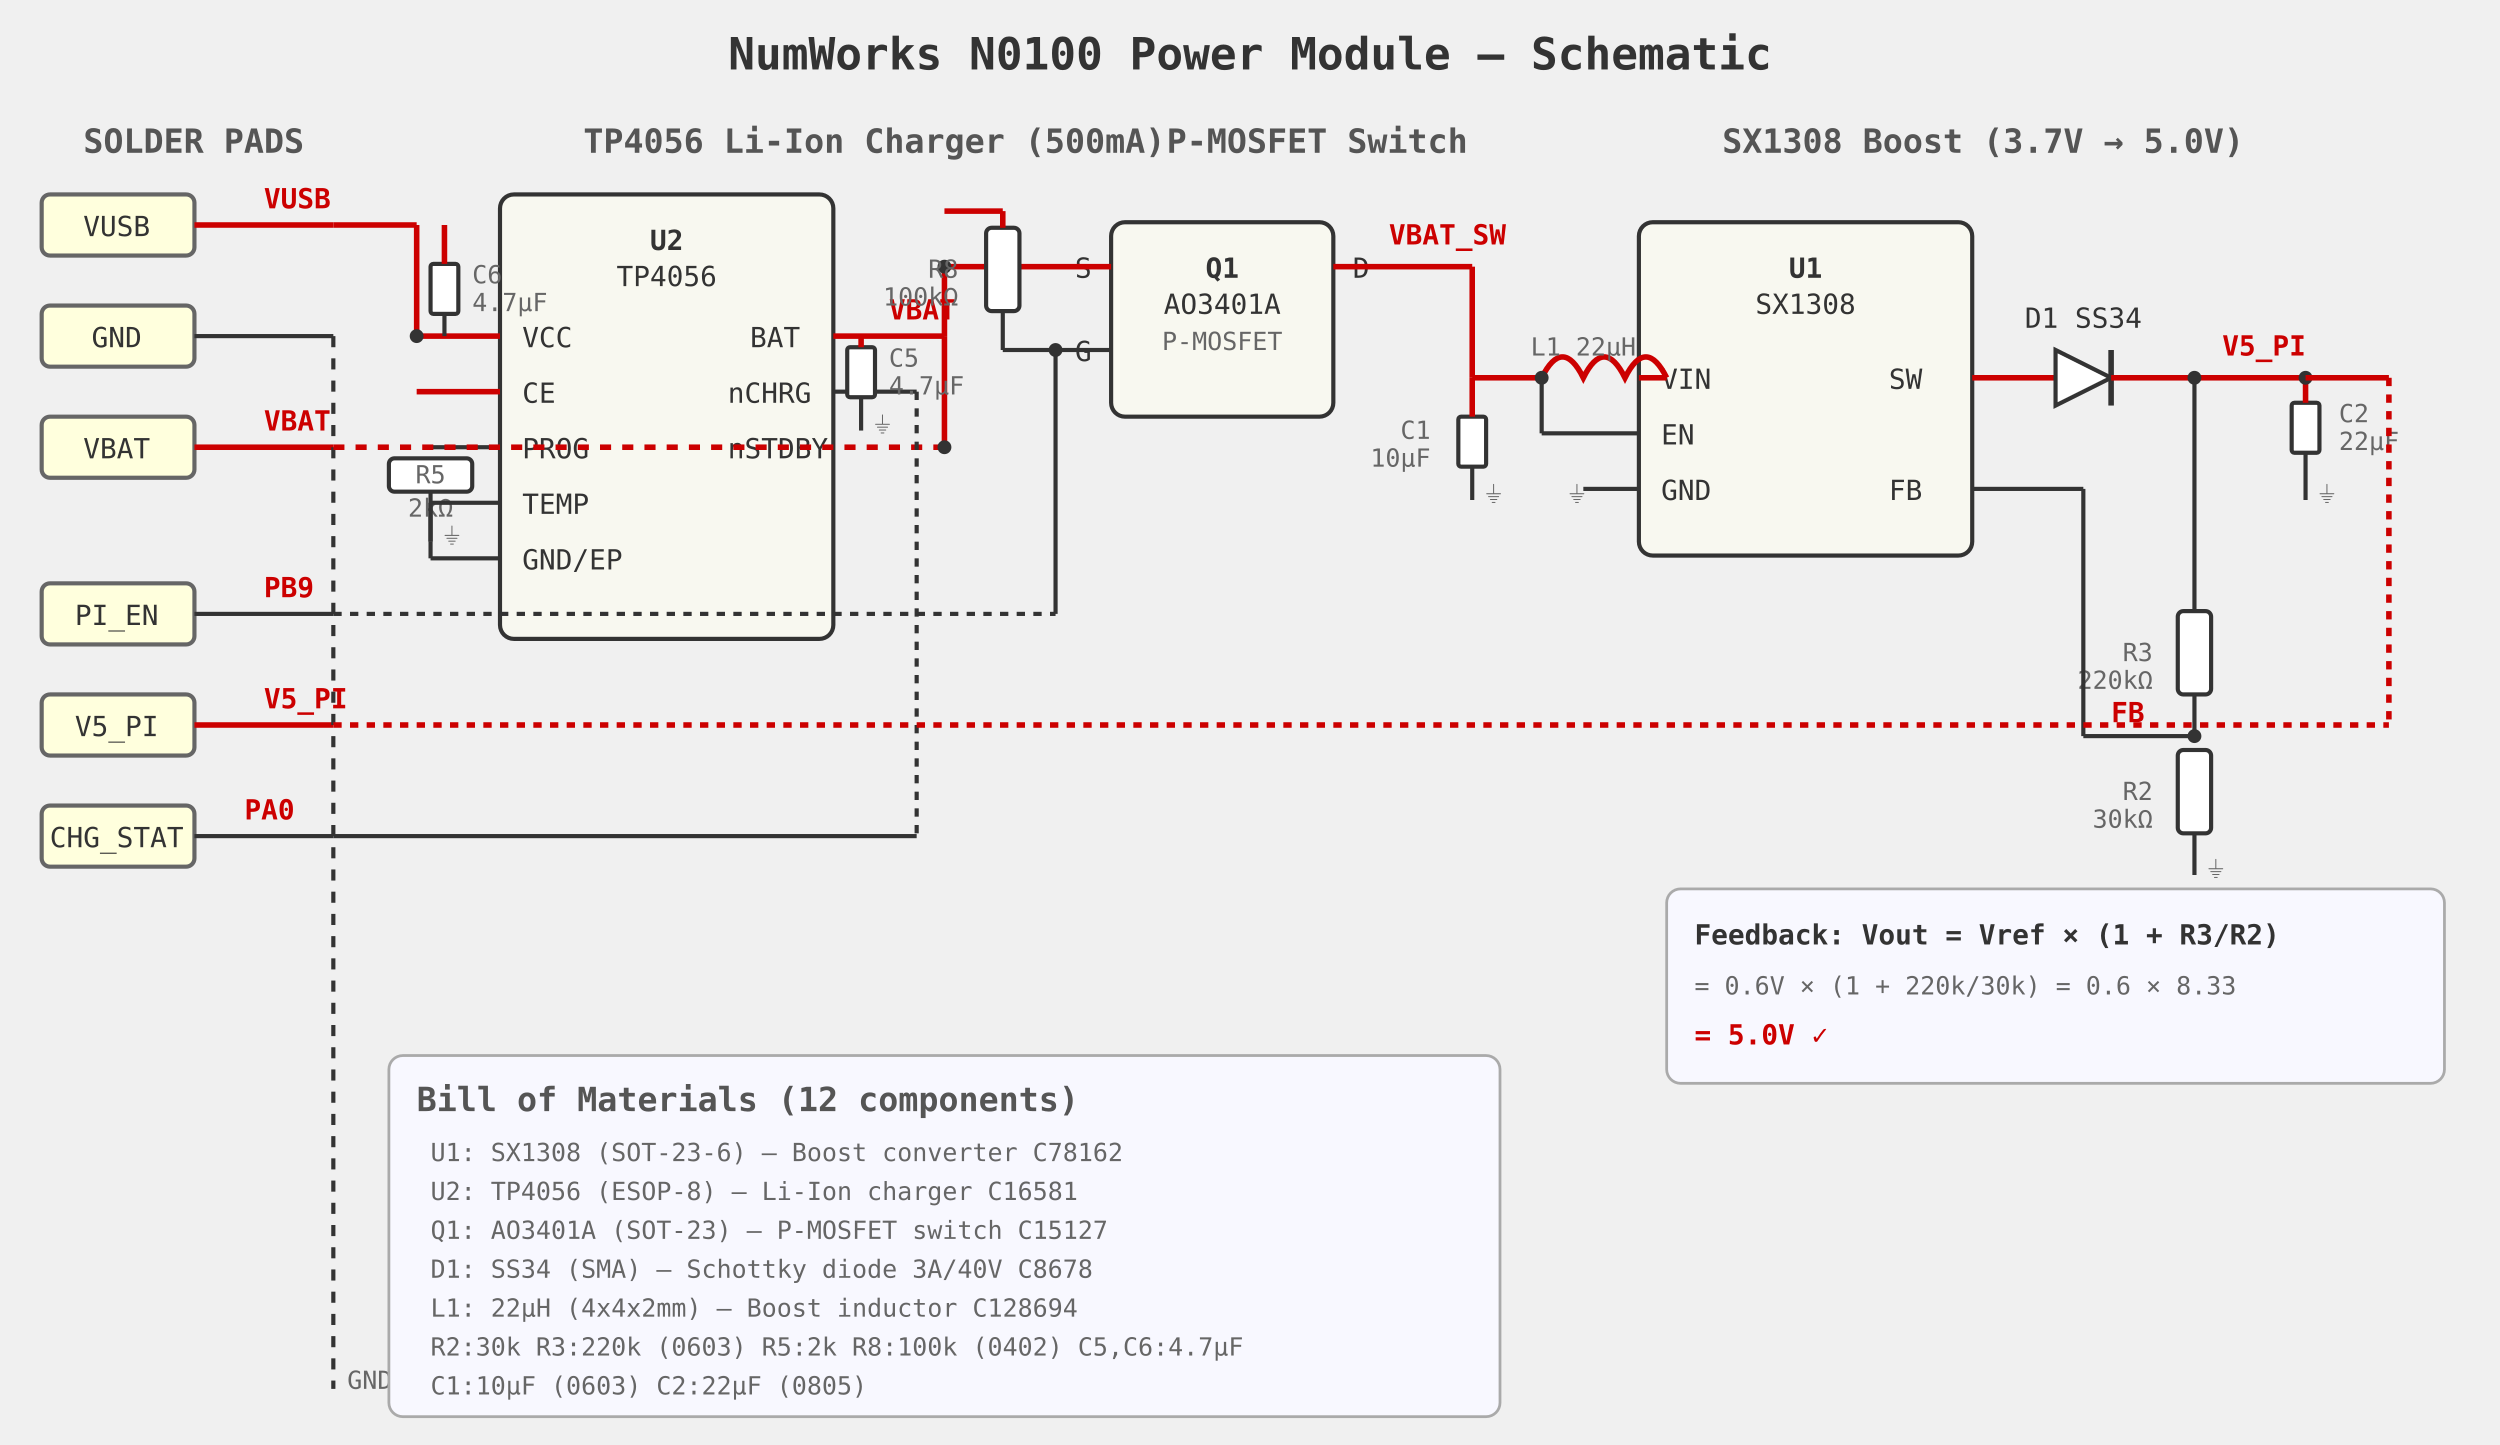
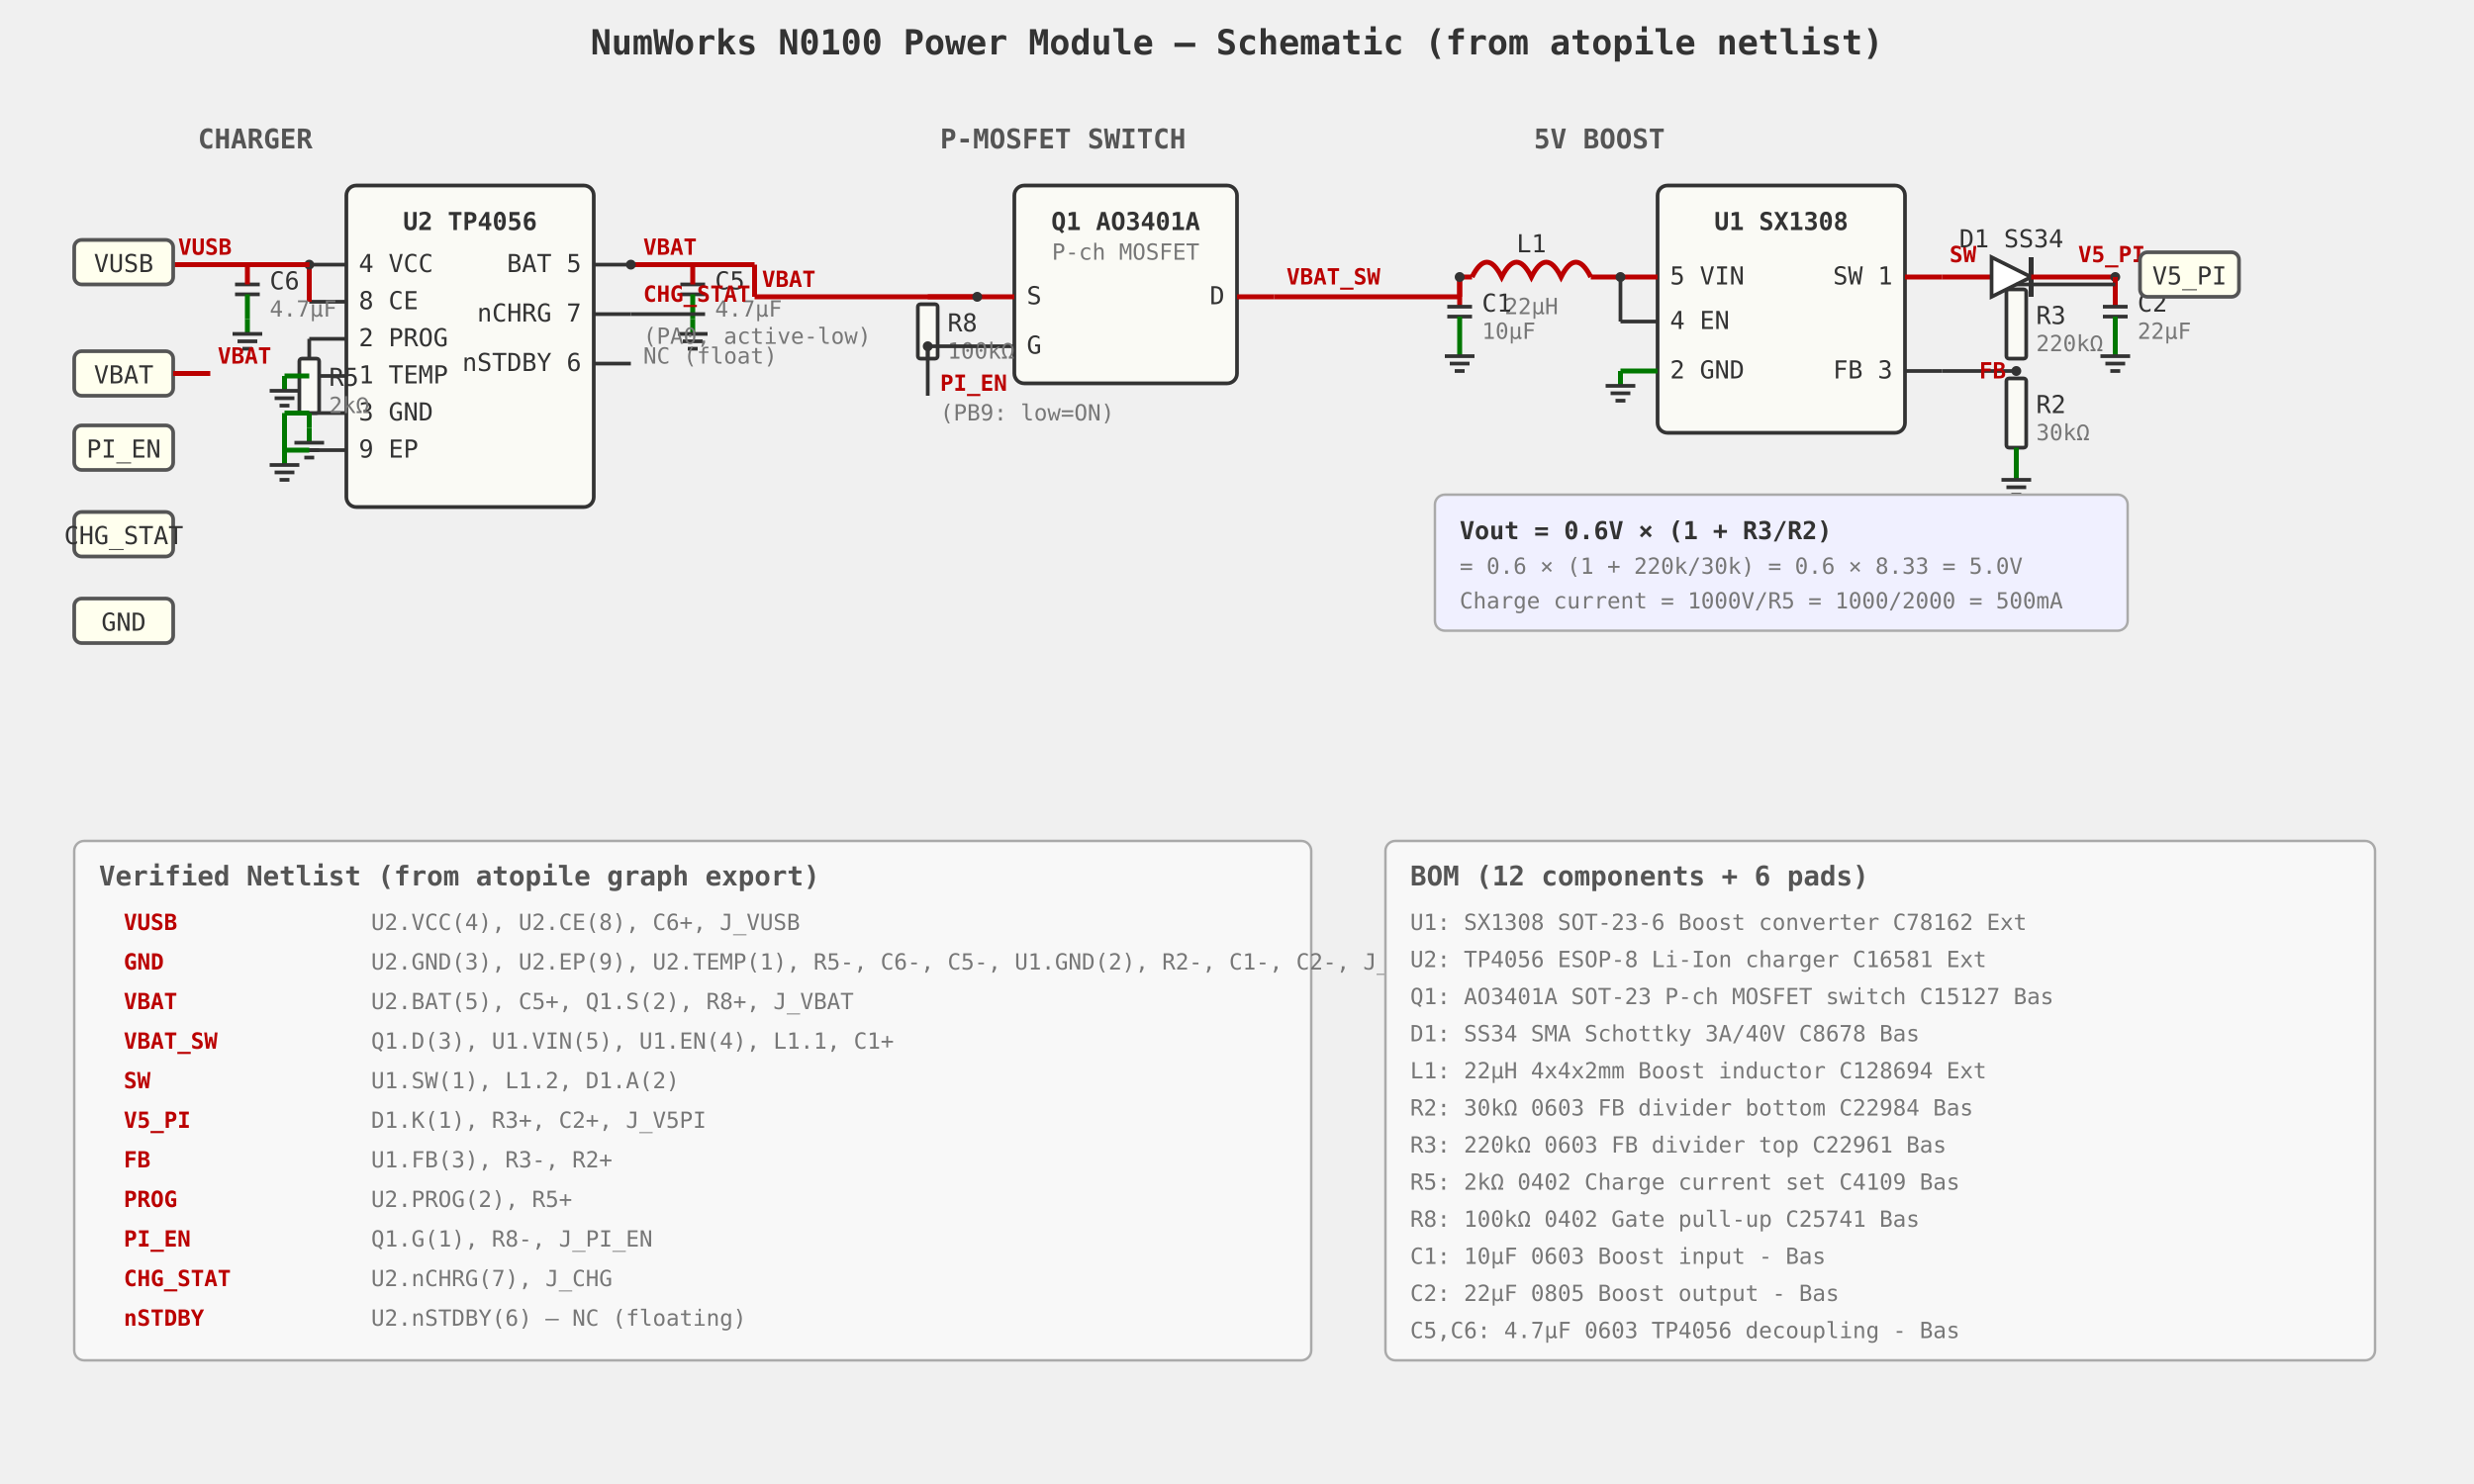
- <svg xmlns="http://www.w3.org/2000/svg" viewBox="0 0 900 520" font-family="monospace" font-size="11">
+ <svg xmlns="http://www.w3.org/2000/svg" viewBox="0 0 1000 600" font-family="Consolas, monospace" font-size="11">
  <style>
-     .wire { stroke: #333; stroke-width: 1.5; fill: none; }
-     .power { stroke: #c00; stroke-width: 2; fill: none; }
-     .gnd { stroke: #333; stroke-width: 1.5; fill: none; }
-     .comp { stroke: #333; stroke-width: 1.5; fill: #fff; }
-     .ic { stroke: #333; stroke-width: 1.5; fill: #f8f8f0; }
-     .pad { stroke: #666; stroke-width: 1.5; fill: #ffd; }
-     .label { font-size: 10; fill: #333; }
-     .value { font-size: 9; fill: #666; }
-     .net { font-size: 10; fill: #c00; font-weight: bold; }
-     .title { font-size: 16; fill: #333; font-weight: bold; }
-     .section { font-size: 12; fill: #555; font-weight: bold; }
-     .dot { fill: #333; }
-   </style>
-   <text x="450" y="25" class="title" text-anchor="middle">NumWorks N0100 Power Module — Schematic</text>
-   <text x="30" y="55" class="section">SOLDER PADS</text>
-   <rect x="15" y="70" width="55" height="22" rx="3" class="pad" />
-   <text x="42" y="85" class="label" text-anchor="middle">VUSB</text>
-   <line x1="70" y1="81" x2="120" y2="81" class="power" />
-   <text x="95" y="75" class="net">VUSB</text>
-   <rect x="15" y="110" width="55" height="22" rx="3" class="pad" />
-   <text x="42" y="125" class="label" text-anchor="middle">GND</text>
-   <line x1="70" y1="121" x2="120" y2="121" class="gnd" />
-   <rect x="15" y="150" width="55" height="22" rx="3" class="pad" />
-   <text x="42" y="165" class="label" text-anchor="middle">VBAT</text>
-   <line x1="70" y1="161" x2="120" y2="161" class="power" />
-   <text x="95" y="155" class="net">VBAT</text>
-   <rect x="15" y="210" width="55" height="22" rx="3" class="pad" />
-   <text x="42" y="225" class="label" text-anchor="middle">PI_EN</text>
-   <line x1="70" y1="221" x2="120" y2="221" class="wire" />
-   <text x="95" y="215" class="net">PB9</text>
-   <rect x="15" y="250" width="55" height="22" rx="3" class="pad" />
-   <text x="42" y="265" class="label" text-anchor="middle">V5_PI</text>
-   <line x1="70" y1="261" x2="120" y2="261" class="power" />
-   <text x="95" y="255" class="net">V5_PI</text>
-   <rect x="15" y="290" width="55" height="22" rx="3" class="pad" />
-   <text x="42" y="305" class="label" text-anchor="middle">CHG_STAT</text>
-   <line x1="70" y1="301" x2="120" y2="301" class="wire" />
-   <text x="88" y="295" class="net">PA0</text>
-   <line x1="120" y1="121" x2="120" y2="500" class="gnd" stroke-dasharray="4,4" />
-   <text x="125" y="500" class="value">GND bus</text>
-   <text x="210" y="55" class="section">TP4056 Li-Ion Charger (500mA)</text>
-   <rect x="180" y="70" width="120" height="160" rx="5" class="ic" />
-   <text x="240" y="90" class="label" text-anchor="middle" font-weight="bold">U2</text>
-   <text x="240" y="103" class="label" text-anchor="middle">TP4056</text>
-   <text x="188" y="125" class="label">VCC</text>
-   <text x="188" y="145" class="label">CE</text>
-   <text x="188" y="165" class="label">PROG</text>
-   <text x="188" y="185" class="label">TEMP</text>
-   <text x="188" y="205" class="label">GND/EP</text>
-   <text x="270" y="125" class="label">BAT</text>
-   <text x="262" y="145" class="label">nCHRG</text>
-   <text x="262" y="165" class="label">nSTDBY</text>
-   <line x1="120" y1="81" x2="150" y2="81" class="power" />
-   <line x1="150" y1="81" x2="150" y2="121" class="power" />
-   <line x1="150" y1="121" x2="180" y2="121" class="power" />
-   <line x1="150" y1="141" x2="180" y2="141" class="power" />
-   <circle cx="150" cy="121" r="2.5" class="dot" />
-   <line x1="180" y1="161" x2="155" y2="161" class="wire" />
-   <rect x="140" y="165" width="30" height="12" rx="2" class="comp" />
-   <text x="155" y="174" class="value" text-anchor="middle">R5</text>
-   <text x="155" y="186" class="value" text-anchor="middle">2kΩ</text>
-   <line x1="155" y1="177" x2="155" y2="195" class="gnd" />
-   <text x="160" y="195" class="value">⏚</text>
-   <line x1="180" y1="181" x2="155" y2="181" class="gnd" />
-   <line x1="155" y1="181" x2="155" y2="195" class="gnd" />
-   <line x1="180" y1="201" x2="155" y2="201" class="gnd" />
-   <line x1="155" y1="201" x2="155" y2="195" class="gnd" />
-   <line x1="300" y1="121" x2="340" y2="121" class="power" />
-   <text x="320" y="115" class="net">VBAT</text>
-   <line x1="120" y1="161" x2="340" y2="161" class="power" stroke-dasharray="4,4" />
-   <line x1="340" y1="121" x2="340" y2="161" class="power" />
-   <circle cx="340" cy="161" r="2.5" class="dot" />
-   <line x1="300" y1="141" x2="330" y2="141" class="wire" />
-   <line x1="330" y1="141" x2="330" y2="301" class="wire" stroke-dasharray="3,3" />
-   <line x1="120" y1="301" x2="330" y2="301" class="wire" />
-   <rect x="155" y="95" width="10" height="18" rx="1" class="comp" />
-   <text x="170" y="102" class="value">C6</text>
-   <text x="170" y="112" class="value">4.7µF</text>
-   <line x1="160" y1="95" x2="160" y2="81" class="power" />
-   <line x1="160" y1="113" x2="160" y2="121" class="gnd" />
-   <rect x="305" y="125" width="10" height="18" rx="1" class="comp" />
-   <text x="320" y="132" class="value">C5</text>
-   <text x="320" y="142" class="value">4.7µF</text>
-   <line x1="310" y1="125" x2="310" y2="121" class="power" />
-   <line x1="310" y1="143" x2="310" y2="155" class="gnd" />
-   <text x="315" y="155" class="value">⏚</text>
-   <text x="420" y="55" class="section">P-MOSFET Switch</text>
-   <rect x="400" y="80" width="80" height="70" rx="5" class="ic" />
-   <text x="440" y="100" class="label" text-anchor="middle" font-weight="bold">Q1</text>
-   <text x="440" y="113" class="label" text-anchor="middle">AO3401A</text>
-   <text x="440" y="126" class="value" text-anchor="middle">P-MOSFET</text>
-   <text x="393" y="100" class="label" text-anchor="end">S</text>
-   <text x="393" y="130" class="label" text-anchor="end">G</text>
-   <text x="487" y="100" class="label">D</text>
-   <line x1="340" y1="96" x2="400" y2="96" class="power" />
-   <line x1="340" y1="96" x2="340" y2="121" class="power" />
-   <circle cx="340" cy="96" r="2.5" class="dot" />
-   <line x1="380" y1="126" x2="400" y2="126" class="wire" />
-   <line x1="120" y1="221" x2="380" y2="221" class="wire" stroke-dasharray="3,3" />
-   <line x1="380" y1="126" x2="380" y2="221" class="wire" />
-   <rect x="355" y="82" width="12" height="30" rx="2" class="comp" />
-   <text x="345" y="100" class="value" text-anchor="end">R8</text>
-   <text x="345" y="110" class="value" text-anchor="end">100kΩ</text>
-   <line x1="361" y1="82" x2="361" y2="76" class="power" />
-   <line x1="340" y1="76" x2="361" y2="76" class="power" />
-   <circle cx="340" cy="76" r="0" class="dot" />
-   <line x1="361" y1="112" x2="361" y2="126" class="wire" />
-   <line x1="361" y1="126" x2="380" y2="126" class="wire" />
-   <circle cx="380" cy="126" r="2.5" class="dot" />
-   <line x1="480" y1="96" x2="530" y2="96" class="power" />
-   <text x="500" y="88" class="net" font-size="9">VBAT_SW</text>
-   <text x="620" y="55" class="section">SX1308 Boost (3.7V → 5.0V)</text>
-   <rect x="590" y="80" width="120" height="120" rx="5" class="ic" />
-   <text x="650" y="100" class="label" text-anchor="middle" font-weight="bold">U1</text>
-   <text x="650" y="113" class="label" text-anchor="middle">SX1308</text>
-   <text x="598" y="140" class="label">VIN</text>
-   <text x="598" y="160" class="label">EN</text>
-   <text x="598" y="180" class="label">GND</text>
-   <text x="680" y="140" class="label">SW</text>
-   <text x="680" y="180" class="label">FB</text>
-   <line x1="530" y1="96" x2="530" y2="136" class="power" />
-   <line x1="530" y1="136" x2="555" y2="136" class="power" />
-   <path d="M555,136 c5,-10 10,-10 15,0 c5,-10 10,-10 15,0 c5,-10 10,-10 15,0" class="power" fill="none" />
-   <text x="570" y="128" class="value" text-anchor="middle">L1 22µH</text>
-   <line x1="600" y1="136" x2="590" y2="136" class="power" />
-   <circle cx="555" cy="136" r="2.5" class="dot" />
-   <line x1="555" y1="156" x2="590" y2="156" class="wire" />
-   <line x1="555" y1="136" x2="555" y2="156" class="wire" />
-   <line x1="590" y1="176" x2="570" y2="176" class="gnd" />
-   <text x="565" y="180" class="value">⏚</text>
-   <line x1="710" y1="136" x2="740" y2="136" class="power" />
-   <polygon points="740,126 740,146 760,136" stroke="#333" stroke-width="1.5" fill="#fff" />
-   <line x1="760" y1="126" x2="760" y2="146" stroke="#333" stroke-width="2" />
-   <text x="750" y="118" class="label" text-anchor="middle">D1 SS34</text>
-   <line x1="760" y1="136" x2="830" y2="136" class="power" />
-   <text x="800" y="128" class="net">V5_PI</text>
-   <rect x="525" y="150" width="10" height="18" rx="1" class="comp" />
-   <text x="515" y="158" class="value" text-anchor="end">C1</text>
-   <text x="515" y="168" class="value" text-anchor="end">10µF</text>
-   <line x1="530" y1="150" x2="530" y2="136" class="power" />
-   <line x1="530" y1="168" x2="530" y2="180" class="gnd" />
-   <text x="535" y="180" class="value">⏚</text>
-   <rect x="825" y="145" width="10" height="18" rx="1" class="comp" />
-   <text x="842" y="152" class="value">C2</text>
-   <text x="842" y="162" class="value">22µF</text>
-   <line x1="830" y1="145" x2="830" y2="136" class="power" />
-   <circle cx="830" cy="136" r="2.5" class="dot" />
-   <line x1="830" y1="163" x2="830" y2="180" class="gnd" />
-   <text x="835" y="180" class="value">⏚</text>
-   <line x1="790" y1="136" x2="790" y2="220" class="wire" />
-   <circle cx="790" cy="136" r="2.5" class="dot" />
-   <rect x="784" y="220" width="12" height="30" rx="2" class="comp" />
-   <text x="775" y="238" class="value" text-anchor="end">R3</text>
-   <text x="775" y="248" class="value" text-anchor="end">220kΩ</text>
-   <line x1="790" y1="250" x2="790" y2="265" class="wire" />
-   <line x1="710" y1="176" x2="750" y2="176" class="wire" />
-   <line x1="750" y1="176" x2="750" y2="265" class="wire" />
-   <line x1="750" y1="265" x2="790" y2="265" class="wire" />
-   <circle cx="790" cy="265" r="2.5" class="dot" />
-   <text x="760" y="260" class="net">FB</text>
-   <rect x="784" y="270" width="12" height="30" rx="2" class="comp" />
-   <text x="775" y="288" class="value" text-anchor="end">R2</text>
-   <text x="775" y="298" class="value" text-anchor="end">30kΩ</text>
-   <line x1="790" y1="300" x2="790" y2="315" class="gnd" />
-   <text x="795" y="315" class="value">⏚</text>
-   <line x1="830" y1="136" x2="860" y2="136" class="power" />
-   <line x1="860" y1="136" x2="860" y2="261" class="power" stroke-dasharray="3,3" />
-   <line x1="120" y1="261" x2="860" y2="261" class="power" stroke-dasharray="3,3" />
-   <rect x="600" y="320" width="280" height="70" rx="5" stroke="#aaa" stroke-width="1" fill="#f8f8ff" />
-   <text x="610" y="340" class="label" font-weight="bold">Feedback: Vout = Vref × (1 + R3/R2)</text>
-   <text x="610" y="358" class="value">= 0.6V × (1 + 220k/30k) = 0.6 × 8.33</text>
-   <text x="610" y="376" class="net" font-size="12">= 5.0V ✓</text>
-   <rect x="140" y="380" width="400" height="130" rx="5" stroke="#aaa" stroke-width="1" fill="#f8f8ff" />
-   <text x="150" y="400" class="section">Bill of Materials (12 components)</text>
-   <text x="155" y="418" class="value">U1: SX1308 (SOT-23-6) — Boost converter      C78162</text>
-   <text x="155" y="432" class="value">U2: TP4056 (ESOP-8) — Li-Ion charger          C16581</text>
-   <text x="155" y="446" class="value">Q1: AO3401A (SOT-23) — P-MOSFET switch        C15127</text>
-   <text x="155" y="460" class="value">D1: SS34 (SMA) — Schottky diode 3A/40V        C8678</text>
-   <text x="155" y="474" class="value">L1: 22µH (4x4x2mm) — Boost inductor           C128694</text>
-   <text x="155" y="488" class="value">R2:30k R3:220k (0603) R5:2k R8:100k (0402) C5,C6:4.7µF</text>
-   <text x="155" y="502" class="value">C1:10µF (0603) C2:22µF (0805)</text>
+   .w { stroke: #333; stroke-width: 1.5; fill: none; }
+   .pwr { stroke: #b00; stroke-width: 2; fill: none; }
+   .gw { stroke: #070; stroke-width: 2; fill: none; }
+   .box { stroke: #333; stroke-width: 1.5; fill: #fafaf5; }
+   .pad { stroke: #555; stroke-width: 1.5; fill: #ffe; rx: 3; }
+   .lbl { font-size: 10; fill: #333; }
+   .val { font-size: 9; fill: #777; }
+   .net { font-size: 9; fill: #b00; font-weight: bold; }
+   .gnet { font-size: 9; fill: #070; font-weight: bold; }
+   .ttl { font-size: 14; fill: #333; font-weight: bold; }
+   .sec { font-size: 11; fill: #555; font-weight: bold; }
+   .dot { fill: #333; }
+   .gnd_sym { stroke: #333; stroke-width: 1.5; }
+ </style>
+   <text x="500" y="22" class="ttl" text-anchor="middle">NumWorks N0100 Power Module — Schematic (from atopile netlist)</text>
+   <text x="80" y="60" class="sec">CHARGER</text>
+   <rect x="140" y="75" width="100" height="130" rx="4" class="box" />
+   <text x="190" y="93" class="lbl" text-anchor="middle" font-weight="bold">U2 TP4056</text>
+   <text x="145" y="110" class="lbl">4 VCC</text>
+   <line x1="140" y1="107" x2="125" y2="107" class="w" />
+   <text x="145" y="125" class="lbl">8 CE</text>
+   <line x1="140" y1="122" x2="125" y2="122" class="w" />
+   <text x="145" y="140" class="lbl">2 PROG</text>
+   <line x1="140" y1="137" x2="125" y2="137" class="w" />
+   <text x="145" y="155" class="lbl">1 TEMP</text>
+   <line x1="140" y1="152" x2="125" y2="152" class="w" />
+   <text x="145" y="170" class="lbl">3 GND</text>
+   <line x1="140" y1="167" x2="125" y2="167" class="w" />
+   <text x="145" y="185" class="lbl">9 EP</text>
+   <line x1="140" y1="182" x2="125" y2="182" class="w" />
+   <text x="235" y="110" class="lbl" text-anchor="end">BAT 5</text>
+   <line x1="240" y1="107" x2="255" y2="107" class="w" />
+   <text x="235" y="130" class="lbl" text-anchor="end">nCHRG 7</text>
+   <line x1="240" y1="127" x2="255" y2="127" class="w" />
+   <text x="235" y="150" class="lbl" text-anchor="end">nSTDBY 6</text>
+   <line x1="240" y1="147" x2="255" y2="147" class="w" />
+   <line x1="125" y1="107" x2="125" y2="122" class="pwr" />
+   <circle cx="125" cy="107" r="2" class="dot" />
+   <line x1="125" y1="107" x2="70" y2="107" class="pwr" />
+   <text x="72" y="103" class="net">VUSB</text>
+   <rect x="30" y="97" width="40" height="18" class="pad" />
+   <text x="50" y="110" class="lbl" text-anchor="middle">VUSB</text>
+   <line x1="125" y1="107" x2="100" y2="107" class="pwr" />
+   <line x1="95" y1="115" x2="105" y2="115" class="w" />
+   <line x1="95" y1="119" x2="105" y2="119" class="w" />
+   <text x="109" y="117" class="lbl">C6</text>
+   <text x="109" y="128" class="val">4.7µF</text>
+   <line x1="100" y1="107" x2="100" y2="115" class="pwr" />
+   <line x1="100" y1="119" x2="100" y2="129" class="gw" />
+   <line x1="100" y1="129" x2="100" y2="135" class="gw" />
+   <line x1="94" y1="135" x2="106" y2="135" class="gnd_sym" />
+   <line x1="96" y1="138" x2="104" y2="138" class="gnd_sym" />
+   <line x1="98" y1="141" x2="102" y2="141" class="gnd_sym" />
+   <line x1="125" y1="137" x2="125" y2="145" class="w" />
+   <rect x="121" y="145" width="8" height="22" rx="1" class="box" />
+   <text x="133" y="156" class="lbl">R5</text>
+   <text x="133" y="167" class="val">2kΩ</text>
+   <line x1="125" y1="167" x2="125" y2="173" class="gw" />
+   <line x1="125" y1="173" x2="125" y2="179" class="gw" />
+   <line x1="119" y1="179" x2="131" y2="179" class="gnd_sym" />
+   <line x1="121" y1="182" x2="129" y2="182" class="gnd_sym" />
+   <line x1="123" y1="185" x2="127" y2="185" class="gnd_sym" />
+   <line x1="125" y1="152" x2="115" y2="152" class="gw" />
+   <line x1="115" y1="152" x2="115" y2="158" class="gw" />
+   <line x1="109" y1="158" x2="121" y2="158" class="gnd_sym" />
+   <line x1="111" y1="161" x2="119" y2="161" class="gnd_sym" />
+   <line x1="113" y1="164" x2="117" y2="164" class="gnd_sym" />
+   <line x1="125" y1="167" x2="115" y2="167" class="gw" />
+   <line x1="115" y1="167" x2="115" y2="182" class="gw" />
+   <line x1="125" y1="182" x2="115" y2="182" class="gw" />
+   <line x1="115" y1="182" x2="115" y2="188" class="gw" />
+   <line x1="109" y1="188" x2="121" y2="188" class="gnd_sym" />
+   <line x1="111" y1="191" x2="119" y2="191" class="gnd_sym" />
+   <line x1="113" y1="194" x2="117" y2="194" class="gnd_sym" />
+   <text x="260" y="103" class="net">VBAT</text>
+   <line x1="255" y1="107" x2="280" y2="107" class="pwr" />
+   <line x1="275" y1="115" x2="285" y2="115" class="w" />
+   <line x1="275" y1="119" x2="285" y2="119" class="w" />
+   <text x="289" y="117" class="lbl">C5</text>
+   <text x="289" y="128" class="val">4.7µF</text>
+   <line x1="280" y1="107" x2="280" y2="115" class="pwr" />
+   <line x1="280" y1="119" x2="280" y2="129" class="gw" />
+   <line x1="280" y1="129" x2="280" y2="135" class="gw" />
+   <line x1="274" y1="135" x2="286" y2="135" class="gnd_sym" />
+   <line x1="276" y1="138" x2="284" y2="138" class="gnd_sym" />
+   <line x1="278" y1="141" x2="282" y2="141" class="gnd_sym" />
+   <line x1="255" y1="107" x2="305" y2="107" class="pwr" />
+   <circle cx="255" cy="107" r="2" class="dot" />
+   <rect x="30" y="142" width="40" height="18" class="pad" />
+   <text x="50" y="155" class="lbl" text-anchor="middle">VBAT</text>
+   <line x1="70" y1="151" x2="85" y2="151" class="pwr" />
+   <text x="88" y="147" class="net">VBAT</text>
+   <line x1="255" y1="127" x2="285" y2="127" class="w" />
+   <text x="260" y="122" class="net">CHG_STAT</text>
+   <text x="260" y="139" class="val">(PA0, active-low)</text>
+   <rect x="30" y="207" width="40" height="18" class="pad" />
+   <text x="50" y="220" class="lbl" text-anchor="middle">CHG_STAT</text>
+   <text x="260" y="147" class="val">NC (float)</text>
+   <text x="380" y="60" class="sec">P-MOSFET SWITCH</text>
+   <rect x="410" y="75" width="90" height="80" rx="4" class="box" />
+   <text x="455" y="93" class="lbl" text-anchor="middle" font-weight="bold">Q1 AO3401A</text>
+   <text x="455" y="105" class="val" text-anchor="middle">P-ch MOSFET</text>
+   <text x="415" y="123" class="lbl">S</text>
+   <line x1="410" y1="120" x2="395" y2="120" class="pwr" />
+   <text x="415" y="143" class="lbl">G</text>
+   <line x1="410" y1="140" x2="395" y2="140" class="w" />
+   <text x="495" y="123" class="lbl" text-anchor="end">D</text>
+   <line x1="500" y1="120" x2="515" y2="120" class="pwr" />
+   <line x1="305" y1="107" x2="305" y2="120" class="pwr" />
+   <line x1="305" y1="120" x2="395" y2="120" class="pwr" />
+   <text x="308" y="116" class="net">VBAT</text>
+   <line x1="395" y1="120" x2="375" y2="120" class="pwr" />
+   <circle cx="395" cy="120" r="2" class="dot" />
+   <rect x="371" y="123" width="8" height="22" rx="1" class="box" />
+   <text x="383" y="134" class="lbl">R8</text>
+   <text x="383" y="145" class="val">100kΩ</text>
+   <line x1="375" y1="145" x2="375" y2="140" class="w" />
+   <line x1="375" y1="140" x2="395" y2="140" class="w" />
+   <circle cx="375" cy="140" r="2" class="dot" />
+   <line x1="375" y1="140" x2="375" y2="160" class="w" />
+   <text x="380" y="158" class="net">PI_EN</text>
+   <text x="380" y="170" class="val">(PB9: low=ON)</text>
+   <rect x="30" y="172" width="40" height="18" class="pad" />
+   <text x="50" y="185" class="lbl" text-anchor="middle">PI_EN</text>
+   <text x="520" y="115" class="net">VBAT_SW</text>
+   <text x="620" y="60" class="sec">5V BOOST</text>
+   <rect x="670" y="75" width="100" height="100" rx="4" class="box" />
+   <text x="720" y="93" class="lbl" text-anchor="middle" font-weight="bold">U1 SX1308</text>
+   <text x="675" y="115" class="lbl">5 VIN</text>
+   <line x1="670" y1="112" x2="655" y2="112" class="pwr" />
+   <text x="675" y="133" class="lbl">4 EN</text>
+   <line x1="670" y1="130" x2="655" y2="130" class="w" />
+   <text x="675" y="153" class="lbl">2 GND</text>
+   <line x1="670" y1="150" x2="655" y2="150" class="gw" />
+   <text x="765" y="115" class="lbl" text-anchor="end">SW 1</text>
+   <line x1="770" y1="112" x2="785" y2="112" class="pwr" />
+   <text x="765" y="153" class="lbl" text-anchor="end">FB 3</text>
+   <line x1="770" y1="150" x2="785" y2="150" class="w" />
+   <line x1="515" y1="120" x2="590" y2="120" class="pwr" />
+   <line x1="590" y1="120" x2="590" y2="112" class="pwr" />
+   <line x1="590" y1="112" x2="595" y2="112" class="pwr" />
+   <path d="M595,112 c4,-8 8,-8 12,0 c4,-8 8,-8 12,0 c4,-8 8,-8 12,0 c4,-8 8,-8 12,0" class="pwr" fill="none" />
+   <text x="619" y="102" class="lbl" text-anchor="middle">L1</text>
+   <text x="619" y="127" class="val" text-anchor="middle">22µH</text>
+   <line x1="643" y1="112" x2="655" y2="112" class="pwr" />
+   <circle cx="655" cy="112" r="2" class="dot" />
+   <line x1="655" y1="112" x2="655" y2="130" class="w" />
+   <line x1="590" y1="112" x2="590" y2="124" class="pwr" />
+   <circle cx="590" cy="112" r="2" class="dot" />
+   <line x1="585" y1="124" x2="595" y2="124" class="w" />
+   <line x1="585" y1="128" x2="595" y2="128" class="w" />
+   <text x="599" y="126" class="lbl">C1</text>
+   <text x="599" y="137" class="val">10µF</text>
+   <line x1="590" y1="128" x2="590" y2="138" class="gw" />
+   <line x1="590" y1="138" x2="590" y2="144" class="gw" />
+   <line x1="584" y1="144" x2="596" y2="144" class="gnd_sym" />
+   <line x1="586" y1="147" x2="594" y2="147" class="gnd_sym" />
+   <line x1="588" y1="150" x2="592" y2="150" class="gnd_sym" />
+   <line x1="655" y1="150" x2="655" y2="156" class="gw" />
+   <line x1="649" y1="156" x2="661" y2="156" class="gnd_sym" />
+   <line x1="651" y1="159" x2="659" y2="159" class="gnd_sym" />
+   <line x1="653" y1="162" x2="657" y2="162" class="gnd_sym" />
+   <text x="788" y="106" class="net">SW</text>
+   <line x1="785" y1="112" x2="805" y2="112" class="pwr" />
+   <polygon points="805,104 805,120 821,112" stroke="#333" stroke-width="1.5" fill="white" />
+   <line x1="821" y1="104" x2="821" y2="120" stroke="#333" stroke-width="2" />
+   <text x="813" y="100" class="lbl" text-anchor="middle">D1 SS34</text>
+   <line x1="821" y1="112" x2="855" y2="112" class="pwr" />
+   <text x="840" y="106" class="net">V5_PI</text>
+   <line x1="855" y1="112" x2="855" y2="124" class="pwr" />
+   <circle cx="855" cy="112" r="2" class="dot" />
+   <line x1="850" y1="124" x2="860" y2="124" class="w" />
+   <line x1="850" y1="128" x2="860" y2="128" class="w" />
+   <text x="864" y="126" class="lbl">C2</text>
+   <text x="864" y="137" class="val">22µF</text>
+   <line x1="855" y1="128" x2="855" y2="138" class="gw" />
+   <line x1="855" y1="138" x2="855" y2="144" class="gw" />
+   <line x1="849" y1="144" x2="861" y2="144" class="gnd_sym" />
+   <line x1="851" y1="147" x2="859" y2="147" class="gnd_sym" />
+   <line x1="853" y1="150" x2="857" y2="150" class="gnd_sym" />
+   <rect x="865" y="102" width="40" height="18" class="pad" />
+   <text x="885" y="115" class="lbl" text-anchor="middle">V5_PI</text>
+   <line x1="785" y1="150" x2="815" y2="150" class="w" />
+   <circle cx="815" cy="150" r="2" class="dot" />
+   <line x1="855" y1="112" x2="855" y2="115" class="pwr" />
+   <line x1="855" y1="115" x2="815" y2="115" class="w" />
+   <rect x="811" y="117" width="8" height="28" rx="1" class="box" />
+   <text x="823" y="131" class="lbl">R3</text>
+   <text x="823" y="142" class="val">220kΩ</text>
+   <rect x="811" y="153" width="8" height="28" rx="1" class="box" />
+   <text x="823" y="167" class="lbl">R2</text>
+   <text x="823" y="178" class="val">30kΩ</text>
+   <line x1="815" y1="181" x2="815" y2="188" class="gw" />
+   <line x1="815" y1="188" x2="815" y2="194" class="gw" />
+   <line x1="809" y1="194" x2="821" y2="194" class="gnd_sym" />
+   <line x1="811" y1="197" x2="819" y2="197" class="gnd_sym" />
+   <line x1="813" y1="200" x2="817" y2="200" class="gnd_sym" />
+   <text x="800" y="153" class="net">FB</text>
+   <rect x="580" y="200" width="280" height="55" rx="4" stroke="#aaa" stroke-width="1" fill="#f0f0ff" />
+   <text x="590" y="218" class="lbl" font-weight="bold">Vout = 0.6V × (1 + R3/R2)</text>
+   <text x="590" y="232" class="val">= 0.6 × (1 + 220k/30k) = 0.6 × 8.33 = 5.0V</text>
+   <text x="590" y="246" class="val">Charge current = 1000V/R5 = 1000/2000 = 500mA</text>
+   <rect x="30" y="242" width="40" height="18" class="pad" />
+   <text x="50" y="255" class="lbl" text-anchor="middle">GND</text>
+   <rect x="30" y="340" width="500" height="210" rx="4" stroke="#aaa" stroke-width="1" fill="#f8f8f8" />
+   <text x="40" y="358" class="sec">Verified Netlist (from atopile graph export)</text>
+   <text x="50" y="376" class="net">VUSB        </text>
+   <text x="150" y="376" class="val">U2.VCC(4), U2.CE(8), C6+, J_VUSB</text>
+   <text x="50" y="392" class="net">GND         </text>
+   <text x="150" y="392" class="val">U2.GND(3), U2.EP(9), U2.TEMP(1), R5-, C6-, C5-, U1.GND(2), R2-, C1-, C2-, J_GND</text>
+   <text x="50" y="408" class="net">VBAT        </text>
+   <text x="150" y="408" class="val">U2.BAT(5), C5+, Q1.S(2), R8+, J_VBAT</text>
+   <text x="50" y="424" class="net">VBAT_SW     </text>
+   <text x="150" y="424" class="val">Q1.D(3), U1.VIN(5), U1.EN(4), L1.1, C1+</text>
+   <text x="50" y="440" class="net">SW          </text>
+   <text x="150" y="440" class="val">U1.SW(1), L1.2, D1.A(2)</text>
+   <text x="50" y="456" class="net">V5_PI       </text>
+   <text x="150" y="456" class="val">D1.K(1), R3+, C2+, J_V5PI</text>
+   <text x="50" y="472" class="net">FB          </text>
+   <text x="150" y="472" class="val">U1.FB(3), R3-, R2+</text>
+   <text x="50" y="488" class="net">PROG        </text>
+   <text x="150" y="488" class="val">U2.PROG(2), R5+</text>
+   <text x="50" y="504" class="net">PI_EN       </text>
+   <text x="150" y="504" class="val">Q1.G(1), R8-, J_PI_EN</text>
+   <text x="50" y="520" class="net">CHG_STAT    </text>
+   <text x="150" y="520" class="val">U2.nCHRG(7), J_CHG</text>
+   <text x="50" y="536" class="net">nSTDBY      </text>
+   <text x="150" y="536" class="val">U2.nSTDBY(6) — NC (floating)</text>
+   <rect x="560" y="340" width="400" height="210" rx="4" stroke="#aaa" stroke-width="1" fill="#f8f8f8" />
+   <text x="570" y="358" class="sec">BOM (12 components + 6 pads)</text>
+   <text x="570" y="376" class="val">U1: SX1308      SOT-23-6    Boost converter       C78162  Ext</text>
+   <text x="570" y="391" class="val">U2: TP4056      ESOP-8      Li-Ion charger        C16581  Ext</text>
+   <text x="570" y="406" class="val">Q1: AO3401A     SOT-23      P-ch MOSFET switch    C15127  Bas</text>
+   <text x="570" y="421" class="val">D1: SS34        SMA         Schottky 3A/40V       C8678   Bas</text>
+   <text x="570" y="436" class="val">L1: 22µH        4x4x2mm     Boost inductor        C128694 Ext</text>
+   <text x="570" y="451" class="val">R2: 30kΩ        0603        FB divider bottom     C22984  Bas</text>
+   <text x="570" y="466" class="val">R3: 220kΩ       0603        FB divider top        C22961  Bas</text>
+   <text x="570" y="481" class="val">R5: 2kΩ         0402        Charge current set    C4109   Bas</text>
+   <text x="570" y="496" class="val">R8: 100kΩ       0402        Gate pull-up          C25741  Bas</text>
+   <text x="570" y="511" class="val">C1: 10µF        0603        Boost input           -       Bas</text>
+   <text x="570" y="526" class="val">C2: 22µF        0805        Boost output          -       Bas</text>
+   <text x="570" y="541" class="val">C5,C6: 4.7µF    0603        TP4056 decoupling     -       Bas</text>
</svg>
